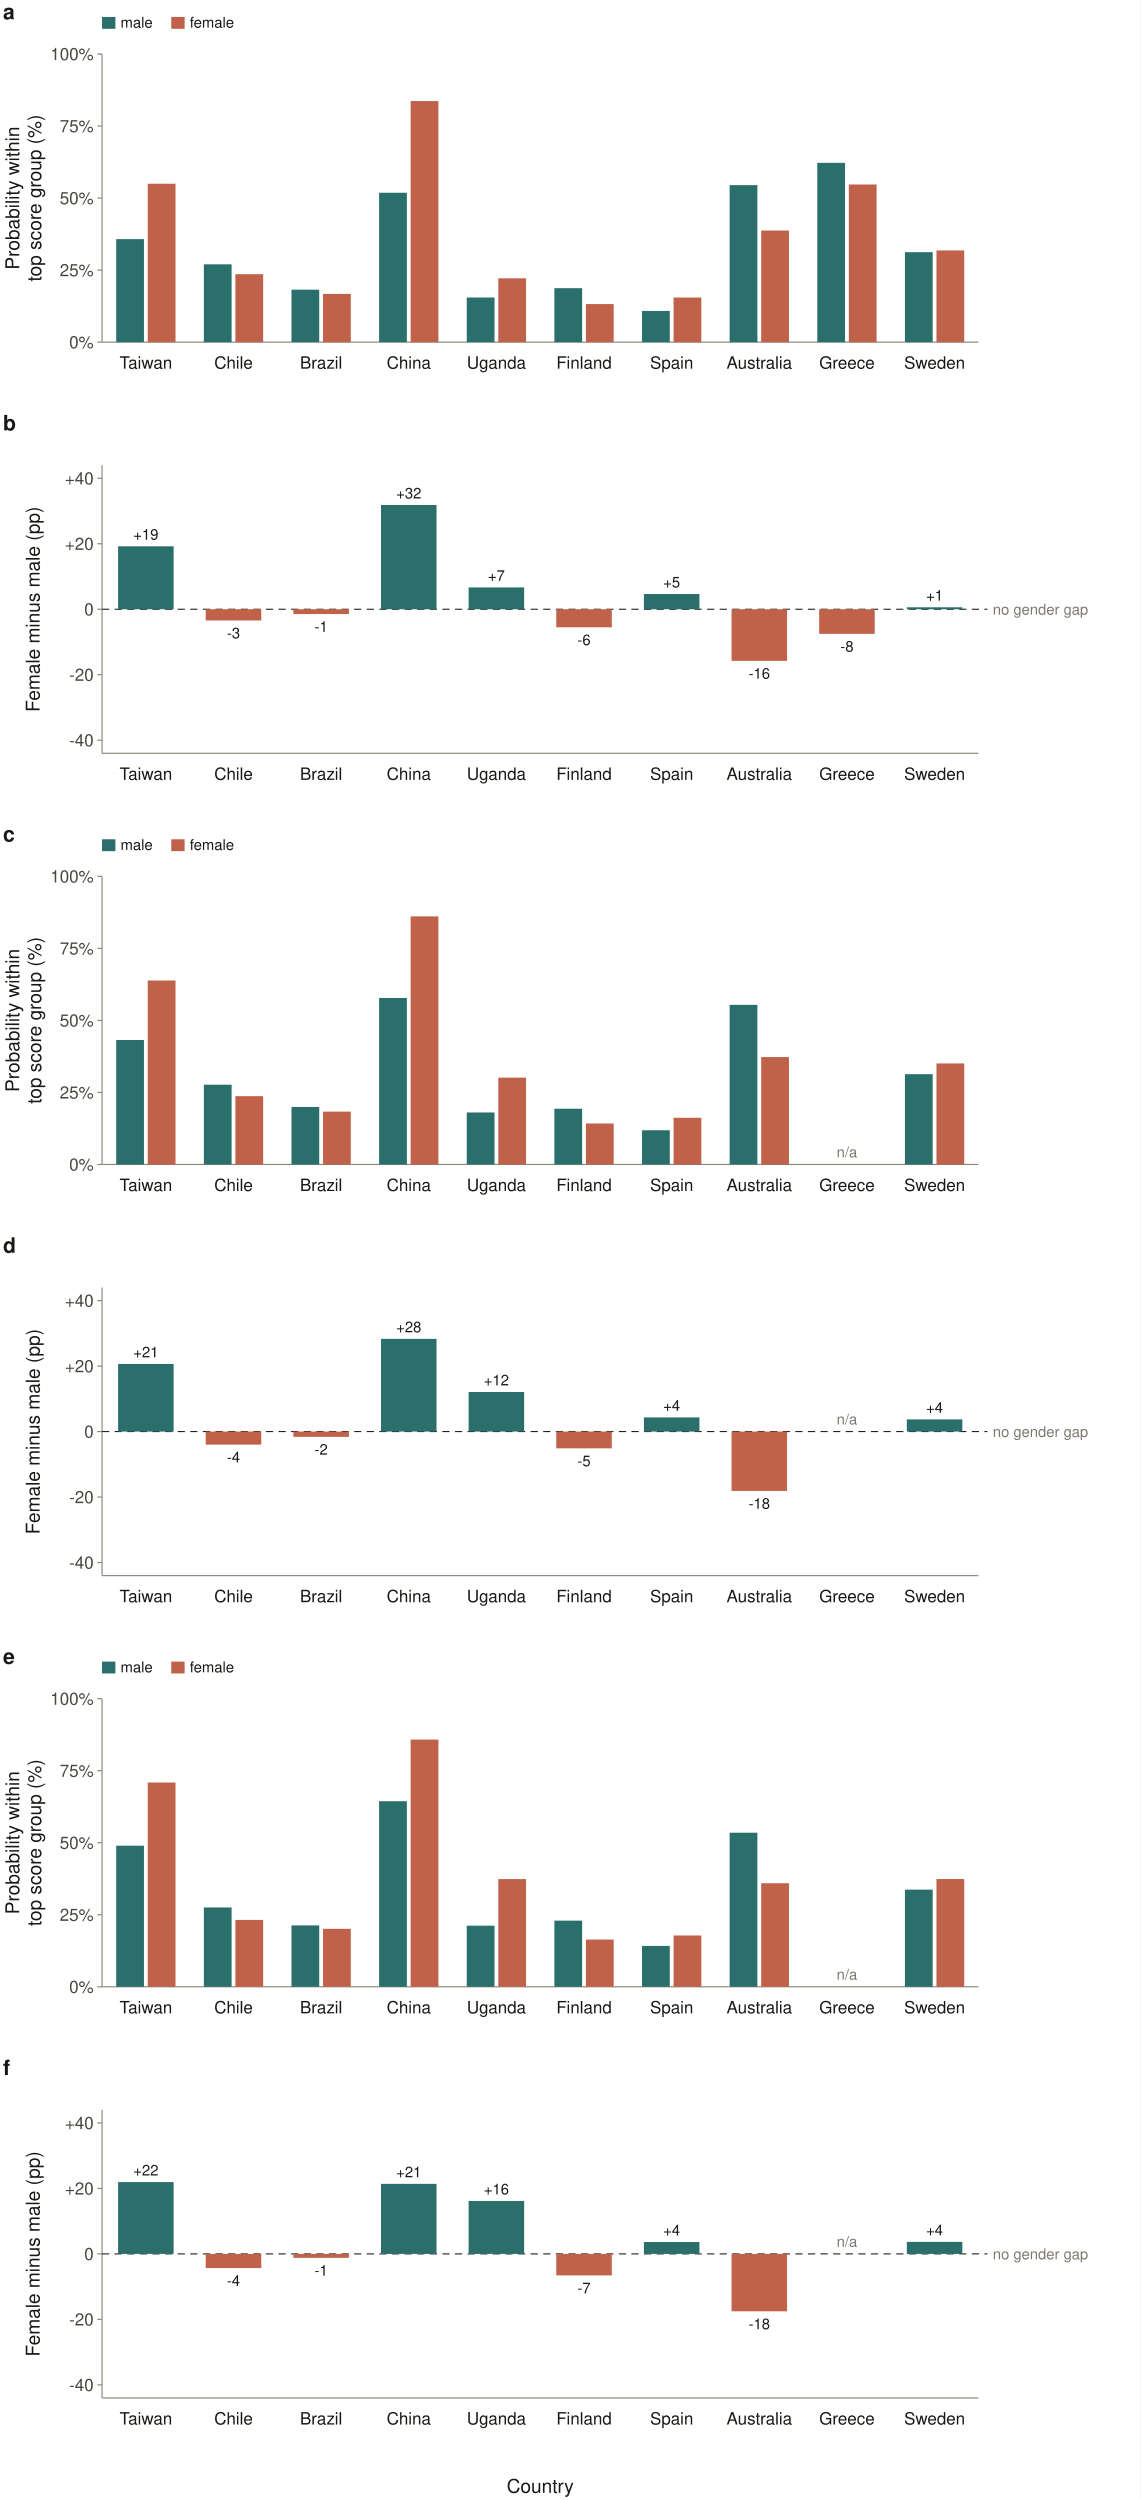
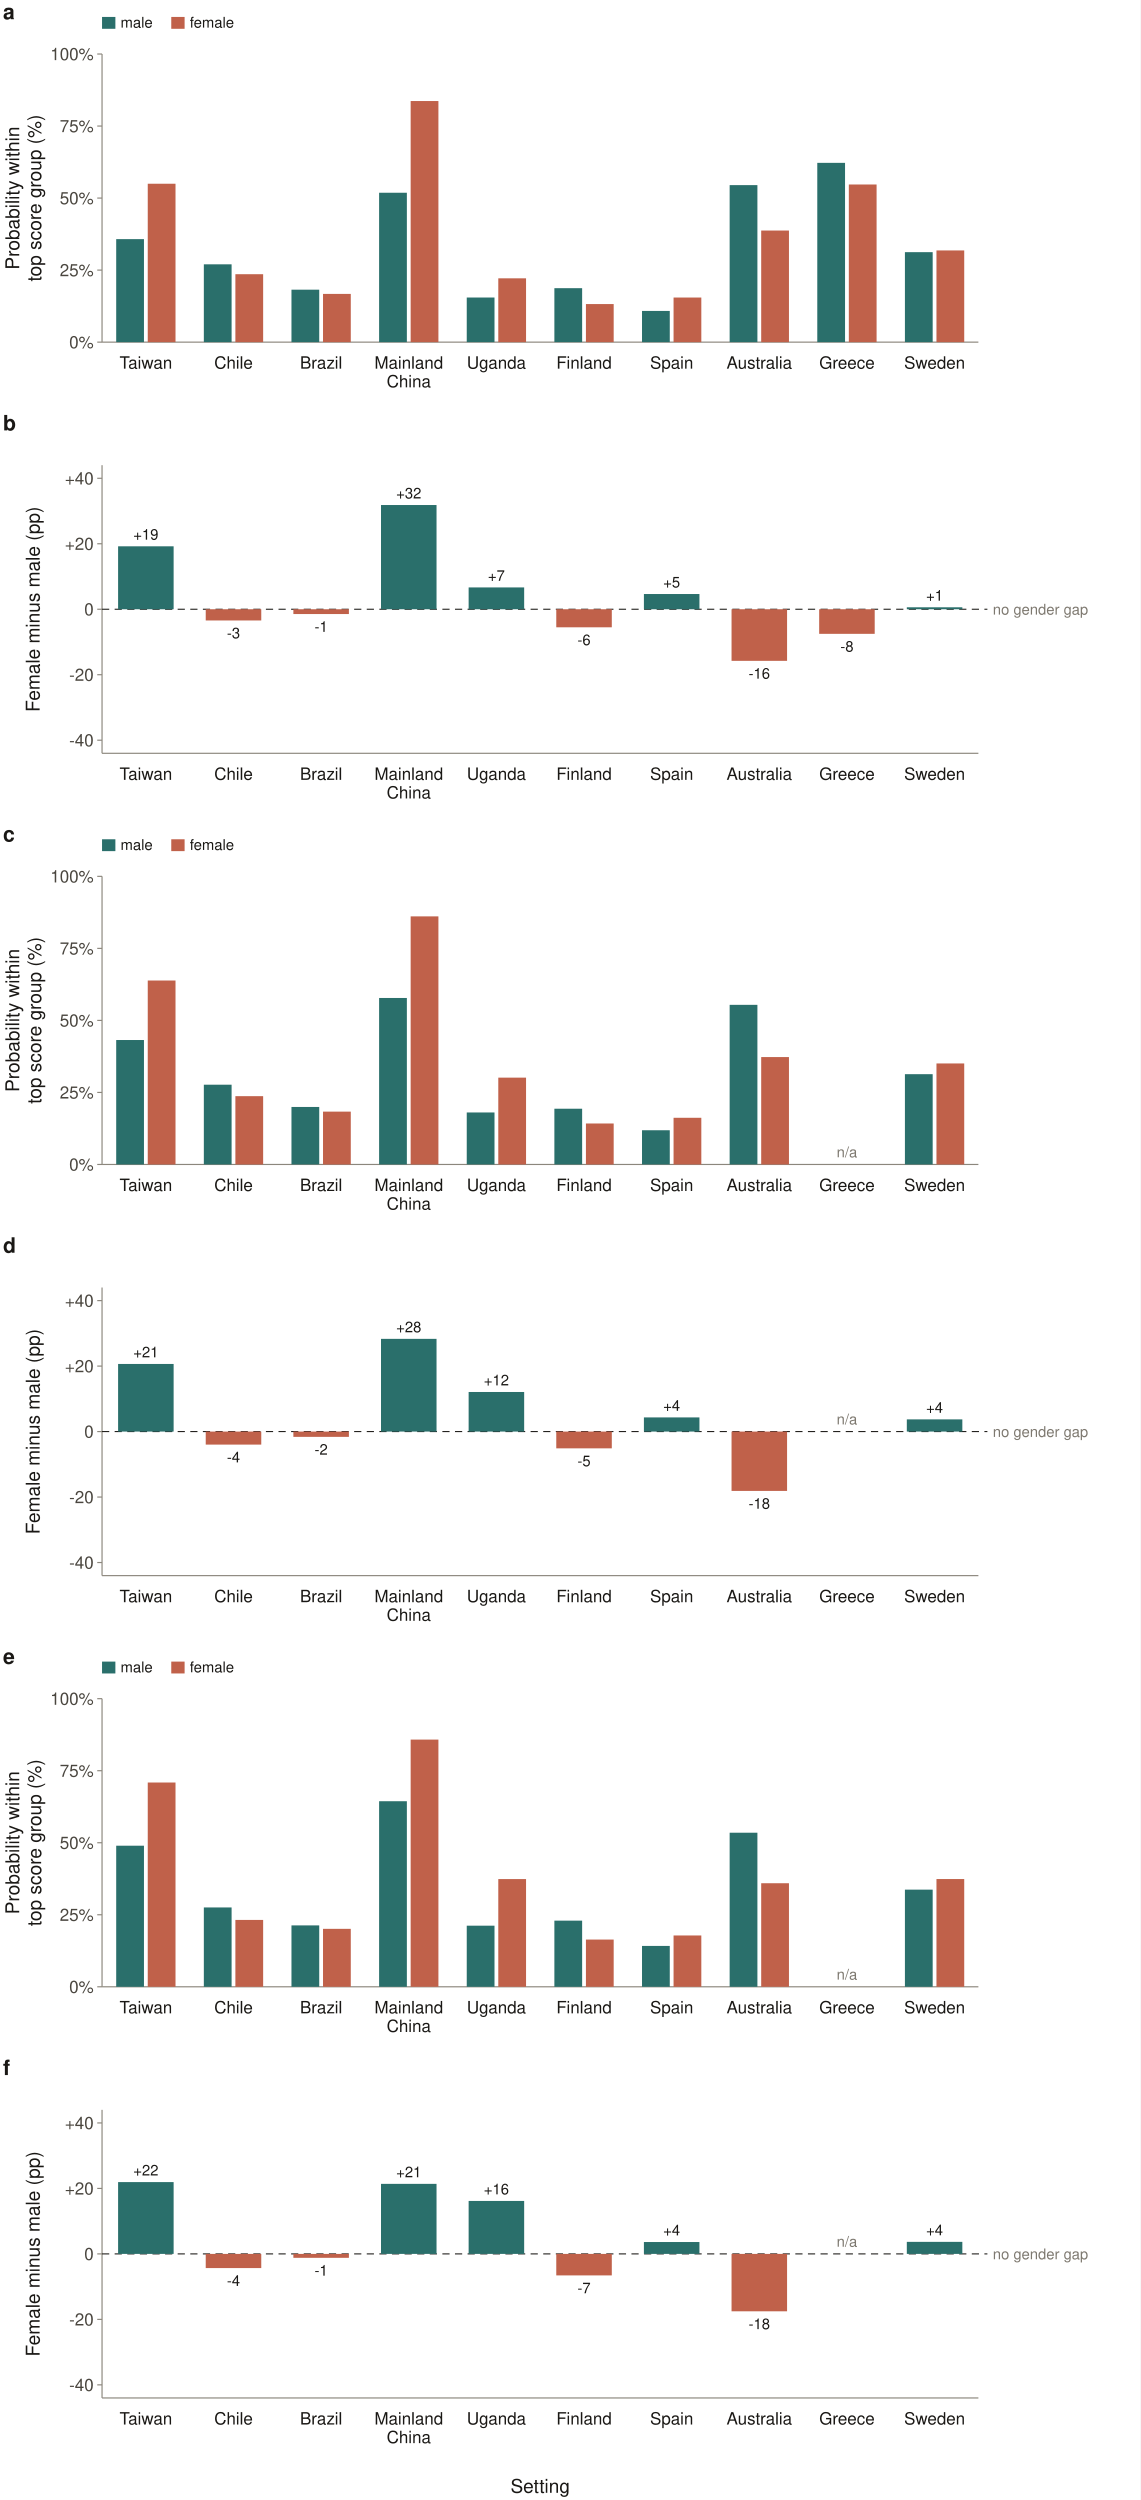
<svg xmlns="http://www.w3.org/2000/svg" width="190mm" height="416.5mm" viewBox="0 0 190 416.5">
  <rect width="190" height="416.5" fill="#FFFFFF" />
  <g transform="translate(0 0)">
    <line x1="17" y1="57" x2="17" y2="9" stroke="#8C877D" stroke-width="0.194" />
    <line x1="17" y1="57" x2="163" y2="57" stroke="#8C877D" stroke-width="0.194" />
    <line x1="16.2" y1="57" x2="17" y2="57" stroke="#8C877D" stroke-width="0.194" />
    <text x="15.6" y="58.016" font-size="2.822" font-family="Helvetica" fill="#4A463F" text-anchor="end">0%</text>
    <line x1="16.2" y1="45" x2="17" y2="45" stroke="#8C877D" stroke-width="0.194" />
    <text x="15.6" y="46.016" font-size="2.822" font-family="Helvetica" fill="#4A463F" text-anchor="end">25%</text>
    <line x1="16.2" y1="33" x2="17" y2="33" stroke="#8C877D" stroke-width="0.194" />
    <text x="15.6" y="34.016" font-size="2.822" font-family="Helvetica" fill="#4A463F" text-anchor="end">50%</text>
    <line x1="16.2" y1="21" x2="17" y2="21" stroke="#8C877D" stroke-width="0.194" />
    <text x="15.6" y="22.016" font-size="2.822" font-family="Helvetica" fill="#4A463F" text-anchor="end">75%</text>
    <line x1="16.2" y1="9" x2="17" y2="9" stroke="#8C877D" stroke-width="0.194" />
    <text x="15.6" y="10.016" font-size="2.822" font-family="Helvetica" fill="#4A463F" text-anchor="end">100%</text>
    <text x="3.2" y="33" font-size="3.175" font-family="Helvetica" fill="#1A1815" text-anchor="middle" transform="rotate(-90 3.2 33)">Probability within</text>
    <text x="6.851" y="33" font-size="3.175" font-family="Helvetica" fill="#1A1815" text-anchor="middle" transform="rotate(-90 6.851 33)">top score group (%)</text>
    <rect x="19.359" y="39.838" width="4.625" height="17.162" fill="#2A6F6B" />
    <rect x="24.615" y="30.611" width="4.625" height="26.389" fill="#C0614A" />
    <text x="24.3" y="61.422" font-size="2.822" font-family="Helvetica" fill="#1A1815" text-anchor="middle">Taiwan</text>
    <rect x="33.959" y="44.036" width="4.625" height="12.964" fill="#2A6F6B" />
    <rect x="39.215" y="45.682" width="4.625" height="11.318" fill="#C0614A" />
    <text x="38.9" y="61.422" font-size="2.822" font-family="Helvetica" fill="#1A1815" text-anchor="middle">Chile</text>
    <rect x="48.559" y="48.261" width="4.625" height="8.739" fill="#2A6F6B" />
    <rect x="53.815" y="48.965" width="4.625" height="8.035" fill="#C0614A" />
    <text x="53.5" y="61.422" font-size="2.822" font-family="Helvetica" fill="#1A1815" text-anchor="middle">Brazil</text>
    <rect x="63.159" y="32.111" width="4.625" height="24.889" fill="#2A6F6B" />
    <rect x="68.415" y="16.832" width="4.625" height="40.168" fill="#C0614A" />
-     <text x="68.1" y="61.422" font-size="2.822" font-family="Helvetica" fill="#1A1815" text-anchor="middle">China</text>
+     <text x="68.1" y="61.422" font-size="2.822" font-family="Helvetica" fill="#1A1815" text-anchor="middle">Mainland</text>
+     <text x="68.1" y="64.527" font-size="2.822" font-family="Helvetica" fill="#1A1815" text-anchor="middle">China</text>
    <rect x="77.759" y="49.567" width="4.625" height="7.433" fill="#2A6F6B" />
    <rect x="83.015" y="46.369" width="4.625" height="10.631" fill="#C0614A" />
    <text x="82.7" y="61.422" font-size="2.822" font-family="Helvetica" fill="#1A1815" text-anchor="middle">Uganda</text>
    <rect x="92.359" y="48.01" width="4.625" height="8.99" fill="#2A6F6B" />
    <rect x="97.615" y="50.657" width="4.625" height="6.343" fill="#C0614A" />
    <text x="97.3" y="61.422" font-size="2.822" font-family="Helvetica" fill="#1A1815" text-anchor="middle">Finland</text>
    <rect x="106.959" y="51.801" width="4.625" height="5.199" fill="#2A6F6B" />
    <rect x="112.215" y="49.569" width="4.625" height="7.431" fill="#C0614A" />
    <text x="111.9" y="61.422" font-size="2.822" font-family="Helvetica" fill="#1A1815" text-anchor="middle">Spain</text>
    <rect x="121.559" y="30.841" width="4.625" height="26.159" fill="#2A6F6B" />
    <rect x="126.815" y="38.407" width="4.625" height="18.593" fill="#C0614A" />
    <text x="126.5" y="61.422" font-size="2.822" font-family="Helvetica" fill="#1A1815" text-anchor="middle">Australia</text>
    <rect x="136.159" y="27.131" width="4.625" height="29.869" fill="#2A6F6B" />
    <rect x="141.415" y="30.737" width="4.625" height="26.263" fill="#C0614A" />
    <text x="141.1" y="61.422" font-size="2.822" font-family="Helvetica" fill="#1A1815" text-anchor="middle">Greece</text>
    <rect x="150.759" y="42.01" width="4.625" height="14.99" fill="#2A6F6B" />
    <rect x="156.015" y="41.723" width="4.625" height="15.277" fill="#C0614A" />
    <text x="155.7" y="61.422" font-size="2.822" font-family="Helvetica" fill="#1A1815" text-anchor="middle">Sweden</text>
    <rect x="17" y="2.822" width="2.223" height="1.976" fill="#2A6F6B" />
    <text x="20.087" y="4.6" font-size="2.469" font-family="Helvetica" fill="#1A1815">male</text>
    <rect x="28.532" y="2.822" width="2.223" height="1.976" fill="#C0614A" />
    <text x="31.618" y="4.6" font-size="2.469" font-family="Helvetica" fill="#1A1815">female</text>
    <text x="0.5" y="3.2" font-size="3.528" font-family="Helvetica" fill="#1A1815" font-weight="700">a</text>
  </g>
  <g transform="translate(0 68.5)">
    <line x1="17" y1="57" x2="17" y2="9" stroke="#8C877D" stroke-width="0.194" />
    <line x1="17" y1="57" x2="163" y2="57" stroke="#8C877D" stroke-width="0.194" />
    <line x1="16.2" y1="54.818" x2="17" y2="54.818" stroke="#8C877D" stroke-width="0.194" />
    <text x="15.6" y="55.834" font-size="2.822" font-family="Helvetica" fill="#4A463F" text-anchor="end">-40</text>
    <line x1="16.2" y1="43.909" x2="17" y2="43.909" stroke="#8C877D" stroke-width="0.194" />
    <text x="15.6" y="44.925" font-size="2.822" font-family="Helvetica" fill="#4A463F" text-anchor="end">-20</text>
    <line x1="16.2" y1="33" x2="17" y2="33" stroke="#8C877D" stroke-width="0.194" />
    <text x="15.6" y="34.016" font-size="2.822" font-family="Helvetica" fill="#4A463F" text-anchor="end">0</text>
    <line x1="16.2" y1="22.091" x2="17" y2="22.091" stroke="#8C877D" stroke-width="0.194" />
    <text x="15.6" y="23.107" font-size="2.822" font-family="Helvetica" fill="#4A463F" text-anchor="end">+20</text>
    <line x1="16.2" y1="11.182" x2="17" y2="11.182" stroke="#8C877D" stroke-width="0.194" />
    <text x="15.6" y="12.198" font-size="2.822" font-family="Helvetica" fill="#4A463F" text-anchor="end">+40</text>
    <text x="6.6" y="33" font-size="3.175" font-family="Helvetica" fill="#1A1815" text-anchor="middle" transform="rotate(-90 6.6 33)">Female minus male (pp)</text>
    <line x1="17" y1="33" x2="164.5" y2="33" stroke="#1A1815" stroke-width="0.176" stroke-dasharray="1.2 0.9" />
    <text x="165.4" y="33.889" font-size="2.469" font-family="Helvetica" fill="#7D786F">no gender gap</text>
    <rect x="19.675" y="22.515" width="9.251" height="10.485" fill="#2A6F6B" />
    <text x="24.3" y="21.415" font-size="2.469" font-family="Helvetica" fill="#1A1815" text-anchor="middle">+19</text>
    <text x="24.3" y="61.422" font-size="2.822" font-family="Helvetica" fill="#1A1815" text-anchor="middle">Taiwan</text>
    <rect x="34.275" y="33" width="9.251" height="1.87" fill="#C0614A" />
    <text x="38.9" y="37.839" font-size="2.469" font-family="Helvetica" fill="#1A1815" text-anchor="middle">-3</text>
    <text x="38.9" y="61.422" font-size="2.822" font-family="Helvetica" fill="#1A1815" text-anchor="middle">Chile</text>
    <rect x="48.875" y="33" width="9.251" height="0.8" fill="#C0614A" />
    <text x="53.5" y="36.77" font-size="2.469" font-family="Helvetica" fill="#1A1815" text-anchor="middle">-1</text>
    <text x="53.5" y="61.422" font-size="2.822" font-family="Helvetica" fill="#1A1815" text-anchor="middle">Brazil</text>
    <rect x="63.475" y="15.637" width="9.251" height="17.363" fill="#2A6F6B" />
    <text x="68.1" y="14.537" font-size="2.469" font-family="Helvetica" fill="#1A1815" text-anchor="middle">+32</text>
-     <text x="68.1" y="61.422" font-size="2.822" font-family="Helvetica" fill="#1A1815" text-anchor="middle">China</text>
+     <text x="68.1" y="61.422" font-size="2.822" font-family="Helvetica" fill="#1A1815" text-anchor="middle">Mainland</text>
+     <text x="68.1" y="64.527" font-size="2.822" font-family="Helvetica" fill="#1A1815" text-anchor="middle">China</text>
    <rect x="78.075" y="29.365" width="9.251" height="3.635" fill="#2A6F6B" />
    <text x="82.7" y="28.265" font-size="2.469" font-family="Helvetica" fill="#1A1815" text-anchor="middle">+7</text>
    <text x="82.7" y="61.422" font-size="2.822" font-family="Helvetica" fill="#1A1815" text-anchor="middle">Uganda</text>
    <rect x="92.675" y="33" width="9.251" height="3.008" fill="#C0614A" />
    <text x="97.3" y="38.977" font-size="2.469" font-family="Helvetica" fill="#1A1815" text-anchor="middle">-6</text>
    <text x="97.3" y="61.422" font-size="2.822" font-family="Helvetica" fill="#1A1815" text-anchor="middle">Finland</text>
    <rect x="107.275" y="30.464" width="9.251" height="2.536" fill="#2A6F6B" />
    <text x="111.9" y="29.364" font-size="2.469" font-family="Helvetica" fill="#1A1815" text-anchor="middle">+5</text>
    <text x="111.9" y="61.422" font-size="2.822" font-family="Helvetica" fill="#1A1815" text-anchor="middle">Spain</text>
    <rect x="121.875" y="33" width="9.251" height="8.597" fill="#C0614A" />
    <text x="126.5" y="44.566" font-size="2.469" font-family="Helvetica" fill="#1A1815" text-anchor="middle">-16</text>
    <text x="126.5" y="61.422" font-size="2.822" font-family="Helvetica" fill="#1A1815" text-anchor="middle">Australia</text>
    <rect x="136.475" y="33" width="9.251" height="4.098" fill="#C0614A" />
    <text x="141.1" y="40.067" font-size="2.469" font-family="Helvetica" fill="#1A1815" text-anchor="middle">-8</text>
    <text x="141.1" y="61.422" font-size="2.822" font-family="Helvetica" fill="#1A1815" text-anchor="middle">Greece</text>
    <rect x="151.075" y="32.674" width="9.251" height="0.326" fill="#2A6F6B" />
    <text x="155.7" y="31.574" font-size="2.469" font-family="Helvetica" fill="#1A1815" text-anchor="middle">+1</text>
    <text x="155.7" y="61.422" font-size="2.822" font-family="Helvetica" fill="#1A1815" text-anchor="middle">Sweden</text>
    <text x="0.5" y="3.2" font-size="3.528" font-family="Helvetica" fill="#1A1815" font-weight="700">b</text>
  </g>
  <g transform="translate(0 137)">
    <line x1="17" y1="57" x2="17" y2="9" stroke="#8C877D" stroke-width="0.194" />
    <line x1="17" y1="57" x2="163" y2="57" stroke="#8C877D" stroke-width="0.194" />
    <line x1="16.2" y1="57" x2="17" y2="57" stroke="#8C877D" stroke-width="0.194" />
    <text x="15.6" y="58.016" font-size="2.822" font-family="Helvetica" fill="#4A463F" text-anchor="end">0%</text>
    <line x1="16.2" y1="45" x2="17" y2="45" stroke="#8C877D" stroke-width="0.194" />
    <text x="15.6" y="46.016" font-size="2.822" font-family="Helvetica" fill="#4A463F" text-anchor="end">25%</text>
    <line x1="16.2" y1="33" x2="17" y2="33" stroke="#8C877D" stroke-width="0.194" />
    <text x="15.6" y="34.016" font-size="2.822" font-family="Helvetica" fill="#4A463F" text-anchor="end">50%</text>
    <line x1="16.2" y1="21" x2="17" y2="21" stroke="#8C877D" stroke-width="0.194" />
    <text x="15.6" y="22.016" font-size="2.822" font-family="Helvetica" fill="#4A463F" text-anchor="end">75%</text>
    <line x1="16.2" y1="9" x2="17" y2="9" stroke="#8C877D" stroke-width="0.194" />
    <text x="15.6" y="10.016" font-size="2.822" font-family="Helvetica" fill="#4A463F" text-anchor="end">100%</text>
    <text x="3.2" y="33" font-size="3.175" font-family="Helvetica" fill="#1A1815" text-anchor="middle" transform="rotate(-90 3.2 33)">Probability within</text>
    <text x="6.851" y="33" font-size="3.175" font-family="Helvetica" fill="#1A1815" text-anchor="middle" transform="rotate(-90 6.851 33)">top score group (%)</text>
    <rect x="19.359" y="36.267" width="4.625" height="20.733" fill="#2A6F6B" />
    <rect x="24.615" y="26.354" width="4.625" height="30.646" fill="#C0614A" />
    <text x="24.3" y="61.422" font-size="2.822" font-family="Helvetica" fill="#1A1815" text-anchor="middle">Taiwan</text>
    <rect x="33.959" y="43.711" width="4.625" height="13.289" fill="#2A6F6B" />
    <rect x="39.215" y="45.621" width="4.625" height="11.379" fill="#C0614A" />
    <text x="38.9" y="61.422" font-size="2.822" font-family="Helvetica" fill="#1A1815" text-anchor="middle">Chile</text>
    <rect x="48.559" y="47.42" width="4.625" height="9.58" fill="#2A6F6B" />
    <rect x="53.815" y="48.197" width="4.625" height="8.803" fill="#C0614A" />
    <text x="53.5" y="61.422" font-size="2.822" font-family="Helvetica" fill="#1A1815" text-anchor="middle">Brazil</text>
    <rect x="63.159" y="29.262" width="4.625" height="27.738" fill="#2A6F6B" />
    <rect x="68.415" y="15.669" width="4.625" height="41.331" fill="#C0614A" />
-     <text x="68.1" y="61.422" font-size="2.822" font-family="Helvetica" fill="#1A1815" text-anchor="middle">China</text>
+     <text x="68.1" y="61.422" font-size="2.822" font-family="Helvetica" fill="#1A1815" text-anchor="middle">Mainland</text>
+     <text x="68.1" y="64.527" font-size="2.822" font-family="Helvetica" fill="#1A1815" text-anchor="middle">China</text>
    <rect x="77.759" y="48.337" width="4.625" height="8.663" fill="#2A6F6B" />
    <rect x="83.015" y="42.534" width="4.625" height="14.466" fill="#C0614A" />
    <text x="82.7" y="61.422" font-size="2.822" font-family="Helvetica" fill="#1A1815" text-anchor="middle">Uganda</text>
    <rect x="92.359" y="47.713" width="4.625" height="9.287" fill="#2A6F6B" />
    <rect x="97.615" y="50.173" width="4.625" height="6.827" fill="#C0614A" />
    <text x="97.3" y="61.422" font-size="2.822" font-family="Helvetica" fill="#1A1815" text-anchor="middle">Finland</text>
    <rect x="106.959" y="51.299" width="4.625" height="5.701" fill="#2A6F6B" />
    <rect x="112.215" y="49.223" width="4.625" height="7.777" fill="#C0614A" />
    <text x="111.9" y="61.422" font-size="2.822" font-family="Helvetica" fill="#1A1815" text-anchor="middle">Spain</text>
    <rect x="121.559" y="30.406" width="4.625" height="26.594" fill="#2A6F6B" />
    <rect x="126.815" y="39.107" width="4.625" height="17.893" fill="#C0614A" />
    <text x="126.5" y="61.422" font-size="2.822" font-family="Helvetica" fill="#1A1815" text-anchor="middle">Australia</text>
    <text x="141.1" y="55.8" font-size="2.469" font-family="Helvetica" fill="#7D786F" text-anchor="middle">n/a</text>
    <text x="141.1" y="61.422" font-size="2.822" font-family="Helvetica" fill="#1A1815" text-anchor="middle">Greece</text>
    <rect x="150.759" y="41.958" width="4.625" height="15.042" fill="#2A6F6B" />
    <rect x="156.015" y="40.171" width="4.625" height="16.829" fill="#C0614A" />
    <text x="155.7" y="61.422" font-size="2.822" font-family="Helvetica" fill="#1A1815" text-anchor="middle">Sweden</text>
    <rect x="17" y="2.822" width="2.223" height="1.976" fill="#2A6F6B" />
    <text x="20.087" y="4.6" font-size="2.469" font-family="Helvetica" fill="#1A1815">male</text>
    <rect x="28.532" y="2.822" width="2.223" height="1.976" fill="#C0614A" />
    <text x="31.618" y="4.6" font-size="2.469" font-family="Helvetica" fill="#1A1815">female</text>
    <text x="0.5" y="3.2" font-size="3.528" font-family="Helvetica" fill="#1A1815" font-weight="700">c</text>
  </g>
  <g transform="translate(0 205.5)">
    <line x1="17" y1="57" x2="17" y2="9" stroke="#8C877D" stroke-width="0.194" />
    <line x1="17" y1="57" x2="163" y2="57" stroke="#8C877D" stroke-width="0.194" />
    <line x1="16.2" y1="54.818" x2="17" y2="54.818" stroke="#8C877D" stroke-width="0.194" />
    <text x="15.6" y="55.834" font-size="2.822" font-family="Helvetica" fill="#4A463F" text-anchor="end">-40</text>
    <line x1="16.2" y1="43.909" x2="17" y2="43.909" stroke="#8C877D" stroke-width="0.194" />
    <text x="15.6" y="44.925" font-size="2.822" font-family="Helvetica" fill="#4A463F" text-anchor="end">-20</text>
    <line x1="16.2" y1="33" x2="17" y2="33" stroke="#8C877D" stroke-width="0.194" />
    <text x="15.6" y="34.016" font-size="2.822" font-family="Helvetica" fill="#4A463F" text-anchor="end">0</text>
    <line x1="16.2" y1="22.091" x2="17" y2="22.091" stroke="#8C877D" stroke-width="0.194" />
    <text x="15.6" y="23.107" font-size="2.822" font-family="Helvetica" fill="#4A463F" text-anchor="end">+20</text>
    <line x1="16.2" y1="11.182" x2="17" y2="11.182" stroke="#8C877D" stroke-width="0.194" />
    <text x="15.6" y="12.198" font-size="2.822" font-family="Helvetica" fill="#4A463F" text-anchor="end">+40</text>
    <text x="6.6" y="33" font-size="3.175" font-family="Helvetica" fill="#1A1815" text-anchor="middle" transform="rotate(-90 6.6 33)">Female minus male (pp)</text>
    <line x1="17" y1="33" x2="164.5" y2="33" stroke="#1A1815" stroke-width="0.176" stroke-dasharray="1.2 0.9" />
    <text x="165.4" y="33.889" font-size="2.469" font-family="Helvetica" fill="#7D786F">no gender gap</text>
    <rect x="19.675" y="21.735" width="9.251" height="11.265" fill="#2A6F6B" />
    <text x="24.3" y="20.635" font-size="2.469" font-family="Helvetica" fill="#1A1815" text-anchor="middle">+21</text>
    <text x="24.3" y="61.422" font-size="2.822" font-family="Helvetica" fill="#1A1815" text-anchor="middle">Taiwan</text>
    <rect x="34.275" y="33" width="9.251" height="2.17" fill="#C0614A" />
    <text x="38.9" y="38.139" font-size="2.469" font-family="Helvetica" fill="#1A1815" text-anchor="middle">-4</text>
    <text x="38.9" y="61.422" font-size="2.822" font-family="Helvetica" fill="#1A1815" text-anchor="middle">Chile</text>
    <rect x="48.875" y="33" width="9.251" height="0.883" fill="#C0614A" />
    <text x="53.5" y="36.852" font-size="2.469" font-family="Helvetica" fill="#1A1815" text-anchor="middle">-2</text>
    <text x="53.5" y="61.422" font-size="2.822" font-family="Helvetica" fill="#1A1815" text-anchor="middle">Brazil</text>
    <rect x="63.475" y="17.554" width="9.251" height="15.446" fill="#2A6F6B" />
    <text x="68.1" y="16.454" font-size="2.469" font-family="Helvetica" fill="#1A1815" text-anchor="middle">+28</text>
-     <text x="68.1" y="61.422" font-size="2.822" font-family="Helvetica" fill="#1A1815" text-anchor="middle">China</text>
+     <text x="68.1" y="61.422" font-size="2.822" font-family="Helvetica" fill="#1A1815" text-anchor="middle">Mainland</text>
+     <text x="68.1" y="64.527" font-size="2.822" font-family="Helvetica" fill="#1A1815" text-anchor="middle">China</text>
    <rect x="78.075" y="26.405" width="9.251" height="6.595" fill="#2A6F6B" />
    <text x="82.7" y="25.305" font-size="2.469" font-family="Helvetica" fill="#1A1815" text-anchor="middle">+12</text>
    <text x="82.7" y="61.422" font-size="2.822" font-family="Helvetica" fill="#1A1815" text-anchor="middle">Uganda</text>
    <rect x="92.675" y="33" width="9.251" height="2.795" fill="#C0614A" />
    <text x="97.3" y="38.765" font-size="2.469" font-family="Helvetica" fill="#1A1815" text-anchor="middle">-5</text>
    <text x="97.3" y="61.422" font-size="2.822" font-family="Helvetica" fill="#1A1815" text-anchor="middle">Finland</text>
    <rect x="107.275" y="30.641" width="9.251" height="2.359" fill="#2A6F6B" />
    <text x="111.9" y="29.541" font-size="2.469" font-family="Helvetica" fill="#1A1815" text-anchor="middle">+4</text>
    <text x="111.9" y="61.422" font-size="2.822" font-family="Helvetica" fill="#1A1815" text-anchor="middle">Spain</text>
    <rect x="121.875" y="33" width="9.251" height="9.887" fill="#C0614A" />
    <text x="126.5" y="45.857" font-size="2.469" font-family="Helvetica" fill="#1A1815" text-anchor="middle">-18</text>
    <text x="126.5" y="61.422" font-size="2.822" font-family="Helvetica" fill="#1A1815" text-anchor="middle">Australia</text>
    <text x="141.1" y="31.8" font-size="2.469" font-family="Helvetica" fill="#7D786F" text-anchor="middle">n/a</text>
    <text x="141.1" y="61.422" font-size="2.822" font-family="Helvetica" fill="#1A1815" text-anchor="middle">Greece</text>
    <rect x="151.075" y="30.969" width="9.251" height="2.031" fill="#2A6F6B" />
    <text x="155.7" y="29.869" font-size="2.469" font-family="Helvetica" fill="#1A1815" text-anchor="middle">+4</text>
    <text x="155.7" y="61.422" font-size="2.822" font-family="Helvetica" fill="#1A1815" text-anchor="middle">Sweden</text>
    <text x="0.5" y="3.2" font-size="3.528" font-family="Helvetica" fill="#1A1815" font-weight="700">d</text>
  </g>
  <g transform="translate(0 274)">
    <line x1="17" y1="57" x2="17" y2="9" stroke="#8C877D" stroke-width="0.194" />
    <line x1="17" y1="57" x2="163" y2="57" stroke="#8C877D" stroke-width="0.194" />
    <line x1="16.2" y1="57" x2="17" y2="57" stroke="#8C877D" stroke-width="0.194" />
    <text x="15.6" y="58.016" font-size="2.822" font-family="Helvetica" fill="#4A463F" text-anchor="end">0%</text>
    <line x1="16.2" y1="45" x2="17" y2="45" stroke="#8C877D" stroke-width="0.194" />
    <text x="15.6" y="46.016" font-size="2.822" font-family="Helvetica" fill="#4A463F" text-anchor="end">25%</text>
    <line x1="16.2" y1="33" x2="17" y2="33" stroke="#8C877D" stroke-width="0.194" />
    <text x="15.6" y="34.016" font-size="2.822" font-family="Helvetica" fill="#4A463F" text-anchor="end">50%</text>
    <line x1="16.2" y1="21" x2="17" y2="21" stroke="#8C877D" stroke-width="0.194" />
    <text x="15.6" y="22.016" font-size="2.822" font-family="Helvetica" fill="#4A463F" text-anchor="end">75%</text>
    <line x1="16.2" y1="9" x2="17" y2="9" stroke="#8C877D" stroke-width="0.194" />
    <text x="15.6" y="10.016" font-size="2.822" font-family="Helvetica" fill="#4A463F" text-anchor="end">100%</text>
    <text x="3.2" y="33" font-size="3.175" font-family="Helvetica" fill="#1A1815" text-anchor="middle" transform="rotate(-90 3.2 33)">Probability within</text>
    <text x="6.851" y="33" font-size="3.175" font-family="Helvetica" fill="#1A1815" text-anchor="middle" transform="rotate(-90 6.851 33)">top score group (%)</text>
    <rect x="19.359" y="33.494" width="4.625" height="23.506" fill="#2A6F6B" />
    <rect x="24.615" y="22.967" width="4.625" height="34.033" fill="#C0614A" />
    <text x="24.3" y="61.422" font-size="2.822" font-family="Helvetica" fill="#1A1815" text-anchor="middle">Taiwan</text>
    <rect x="33.959" y="43.781" width="4.625" height="13.219" fill="#2A6F6B" />
    <rect x="39.215" y="45.86" width="4.625" height="11.14" fill="#C0614A" />
    <text x="38.9" y="61.422" font-size="2.822" font-family="Helvetica" fill="#1A1815" text-anchor="middle">Chile</text>
    <rect x="48.559" y="46.771" width="4.625" height="10.229" fill="#2A6F6B" />
    <rect x="53.815" y="47.345" width="4.625" height="9.655" fill="#C0614A" />
    <text x="53.5" y="61.422" font-size="2.822" font-family="Helvetica" fill="#1A1815" text-anchor="middle">Brazil</text>
    <rect x="63.159" y="26.084" width="4.625" height="30.916" fill="#2A6F6B" />
    <rect x="68.415" y="15.816" width="4.625" height="41.184" fill="#C0614A" />
-     <text x="68.1" y="61.422" font-size="2.822" font-family="Helvetica" fill="#1A1815" text-anchor="middle">China</text>
+     <text x="68.1" y="61.422" font-size="2.822" font-family="Helvetica" fill="#1A1815" text-anchor="middle">Mainland</text>
+     <text x="68.1" y="64.527" font-size="2.822" font-family="Helvetica" fill="#1A1815" text-anchor="middle">China</text>
    <rect x="77.759" y="46.819" width="4.625" height="10.181" fill="#2A6F6B" />
    <rect x="83.015" y="39.054" width="4.625" height="17.946" fill="#C0614A" />
    <text x="82.7" y="61.422" font-size="2.822" font-family="Helvetica" fill="#1A1815" text-anchor="middle">Uganda</text>
    <rect x="92.359" y="45.979" width="4.625" height="11.021" fill="#2A6F6B" />
    <rect x="97.615" y="49.132" width="4.625" height="7.868" fill="#C0614A" />
    <text x="97.3" y="61.422" font-size="2.822" font-family="Helvetica" fill="#1A1815" text-anchor="middle">Finland</text>
    <rect x="106.959" y="50.191" width="4.625" height="6.809" fill="#2A6F6B" />
    <rect x="112.215" y="48.45" width="4.625" height="8.55" fill="#C0614A" />
    <text x="111.9" y="61.422" font-size="2.822" font-family="Helvetica" fill="#1A1815" text-anchor="middle">Spain</text>
    <rect x="121.559" y="31.33" width="4.625" height="25.67" fill="#2A6F6B" />
    <rect x="126.815" y="39.746" width="4.625" height="17.254" fill="#C0614A" />
    <text x="126.5" y="61.422" font-size="2.822" font-family="Helvetica" fill="#1A1815" text-anchor="middle">Australia</text>
    <text x="141.1" y="55.8" font-size="2.469" font-family="Helvetica" fill="#7D786F" text-anchor="middle">n/a</text>
    <text x="141.1" y="61.422" font-size="2.822" font-family="Helvetica" fill="#1A1815" text-anchor="middle">Greece</text>
    <rect x="150.759" y="40.814" width="4.625" height="16.186" fill="#2A6F6B" />
    <rect x="156.015" y="39.048" width="4.625" height="17.952" fill="#C0614A" />
    <text x="155.7" y="61.422" font-size="2.822" font-family="Helvetica" fill="#1A1815" text-anchor="middle">Sweden</text>
    <rect x="17" y="2.822" width="2.223" height="1.976" fill="#2A6F6B" />
    <text x="20.087" y="4.6" font-size="2.469" font-family="Helvetica" fill="#1A1815">male</text>
    <rect x="28.532" y="2.822" width="2.223" height="1.976" fill="#C0614A" />
    <text x="31.618" y="4.6" font-size="2.469" font-family="Helvetica" fill="#1A1815">female</text>
    <text x="0.5" y="3.2" font-size="3.528" font-family="Helvetica" fill="#1A1815" font-weight="700">e</text>
  </g>
  <g transform="translate(0 342.5)">
    <line x1="17" y1="57" x2="17" y2="9" stroke="#8C877D" stroke-width="0.194" />
    <line x1="17" y1="57" x2="163" y2="57" stroke="#8C877D" stroke-width="0.194" />
    <line x1="16.2" y1="54.818" x2="17" y2="54.818" stroke="#8C877D" stroke-width="0.194" />
    <text x="15.6" y="55.834" font-size="2.822" font-family="Helvetica" fill="#4A463F" text-anchor="end">-40</text>
    <line x1="16.2" y1="43.909" x2="17" y2="43.909" stroke="#8C877D" stroke-width="0.194" />
    <text x="15.6" y="44.925" font-size="2.822" font-family="Helvetica" fill="#4A463F" text-anchor="end">-20</text>
    <line x1="16.2" y1="33" x2="17" y2="33" stroke="#8C877D" stroke-width="0.194" />
    <text x="15.6" y="34.016" font-size="2.822" font-family="Helvetica" fill="#4A463F" text-anchor="end">0</text>
    <line x1="16.2" y1="22.091" x2="17" y2="22.091" stroke="#8C877D" stroke-width="0.194" />
    <text x="15.6" y="23.107" font-size="2.822" font-family="Helvetica" fill="#4A463F" text-anchor="end">+20</text>
    <line x1="16.2" y1="11.182" x2="17" y2="11.182" stroke="#8C877D" stroke-width="0.194" />
    <text x="15.6" y="12.198" font-size="2.822" font-family="Helvetica" fill="#4A463F" text-anchor="end">+40</text>
    <text x="6.6" y="33" font-size="3.175" font-family="Helvetica" fill="#1A1815" text-anchor="middle" transform="rotate(-90 6.6 33)">Female minus male (pp)</text>
    <line x1="17" y1="33" x2="164.5" y2="33" stroke="#1A1815" stroke-width="0.176" stroke-dasharray="1.2 0.9" />
    <text x="165.4" y="33.889" font-size="2.469" font-family="Helvetica" fill="#7D786F">no gender gap</text>
    <rect x="19.675" y="21.037" width="9.251" height="11.963" fill="#2A6F6B" />
    <text x="24.3" y="19.937" font-size="2.469" font-family="Helvetica" fill="#1A1815" text-anchor="middle">+22</text>
    <text x="24.3" y="61.422" font-size="2.822" font-family="Helvetica" fill="#1A1815" text-anchor="middle">Taiwan</text>
    <rect x="34.275" y="33" width="9.251" height="2.362" fill="#C0614A" />
    <text x="38.9" y="38.332" font-size="2.469" font-family="Helvetica" fill="#1A1815" text-anchor="middle">-4</text>
    <text x="38.9" y="61.422" font-size="2.822" font-family="Helvetica" fill="#1A1815" text-anchor="middle">Chile</text>
    <rect x="48.875" y="33" width="9.251" height="0.653" fill="#C0614A" />
    <text x="53.5" y="36.622" font-size="2.469" font-family="Helvetica" fill="#1A1815" text-anchor="middle">-1</text>
    <text x="53.5" y="61.422" font-size="2.822" font-family="Helvetica" fill="#1A1815" text-anchor="middle">Brazil</text>
    <rect x="63.475" y="21.331" width="9.251" height="11.669" fill="#2A6F6B" />
    <text x="68.1" y="20.231" font-size="2.469" font-family="Helvetica" fill="#1A1815" text-anchor="middle">+21</text>
-     <text x="68.1" y="61.422" font-size="2.822" font-family="Helvetica" fill="#1A1815" text-anchor="middle">China</text>
+     <text x="68.1" y="61.422" font-size="2.822" font-family="Helvetica" fill="#1A1815" text-anchor="middle">Mainland</text>
+     <text x="68.1" y="64.527" font-size="2.822" font-family="Helvetica" fill="#1A1815" text-anchor="middle">China</text>
    <rect x="78.075" y="24.176" width="9.251" height="8.824" fill="#2A6F6B" />
    <text x="82.7" y="23.076" font-size="2.469" font-family="Helvetica" fill="#1A1815" text-anchor="middle">+16</text>
    <text x="82.7" y="61.422" font-size="2.822" font-family="Helvetica" fill="#1A1815" text-anchor="middle">Uganda</text>
    <rect x="92.675" y="33" width="9.251" height="3.583" fill="#C0614A" />
    <text x="97.3" y="39.553" font-size="2.469" font-family="Helvetica" fill="#1A1815" text-anchor="middle">-7</text>
    <text x="97.3" y="61.422" font-size="2.822" font-family="Helvetica" fill="#1A1815" text-anchor="middle">Finland</text>
    <rect x="107.275" y="31.021" width="9.251" height="1.979" fill="#2A6F6B" />
    <text x="111.9" y="29.921" font-size="2.469" font-family="Helvetica" fill="#1A1815" text-anchor="middle">+4</text>
    <text x="111.9" y="61.422" font-size="2.822" font-family="Helvetica" fill="#1A1815" text-anchor="middle">Spain</text>
    <rect x="121.875" y="33" width="9.251" height="9.563" fill="#C0614A" />
    <text x="126.5" y="45.533" font-size="2.469" font-family="Helvetica" fill="#1A1815" text-anchor="middle">-18</text>
    <text x="126.5" y="61.422" font-size="2.822" font-family="Helvetica" fill="#1A1815" text-anchor="middle">Australia</text>
    <text x="141.1" y="31.8" font-size="2.469" font-family="Helvetica" fill="#7D786F" text-anchor="middle">n/a</text>
    <text x="141.1" y="61.422" font-size="2.822" font-family="Helvetica" fill="#1A1815" text-anchor="middle">Greece</text>
    <rect x="151.075" y="30.994" width="9.251" height="2.006" fill="#2A6F6B" />
    <text x="155.7" y="29.894" font-size="2.469" font-family="Helvetica" fill="#1A1815" text-anchor="middle">+4</text>
    <text x="155.7" y="61.422" font-size="2.822" font-family="Helvetica" fill="#1A1815" text-anchor="middle">Sweden</text>
-     <text x="90" y="72.8" font-size="3.175" font-family="Helvetica" fill="#1A1815" text-anchor="middle">Country</text>
+     <text x="90" y="72.8" font-size="3.175" font-family="Helvetica" fill="#1A1815" text-anchor="middle">Setting</text>
    <text x="0.5" y="3.2" font-size="3.528" font-family="Helvetica" fill="#1A1815" font-weight="700">f</text>
  </g>
</svg>
